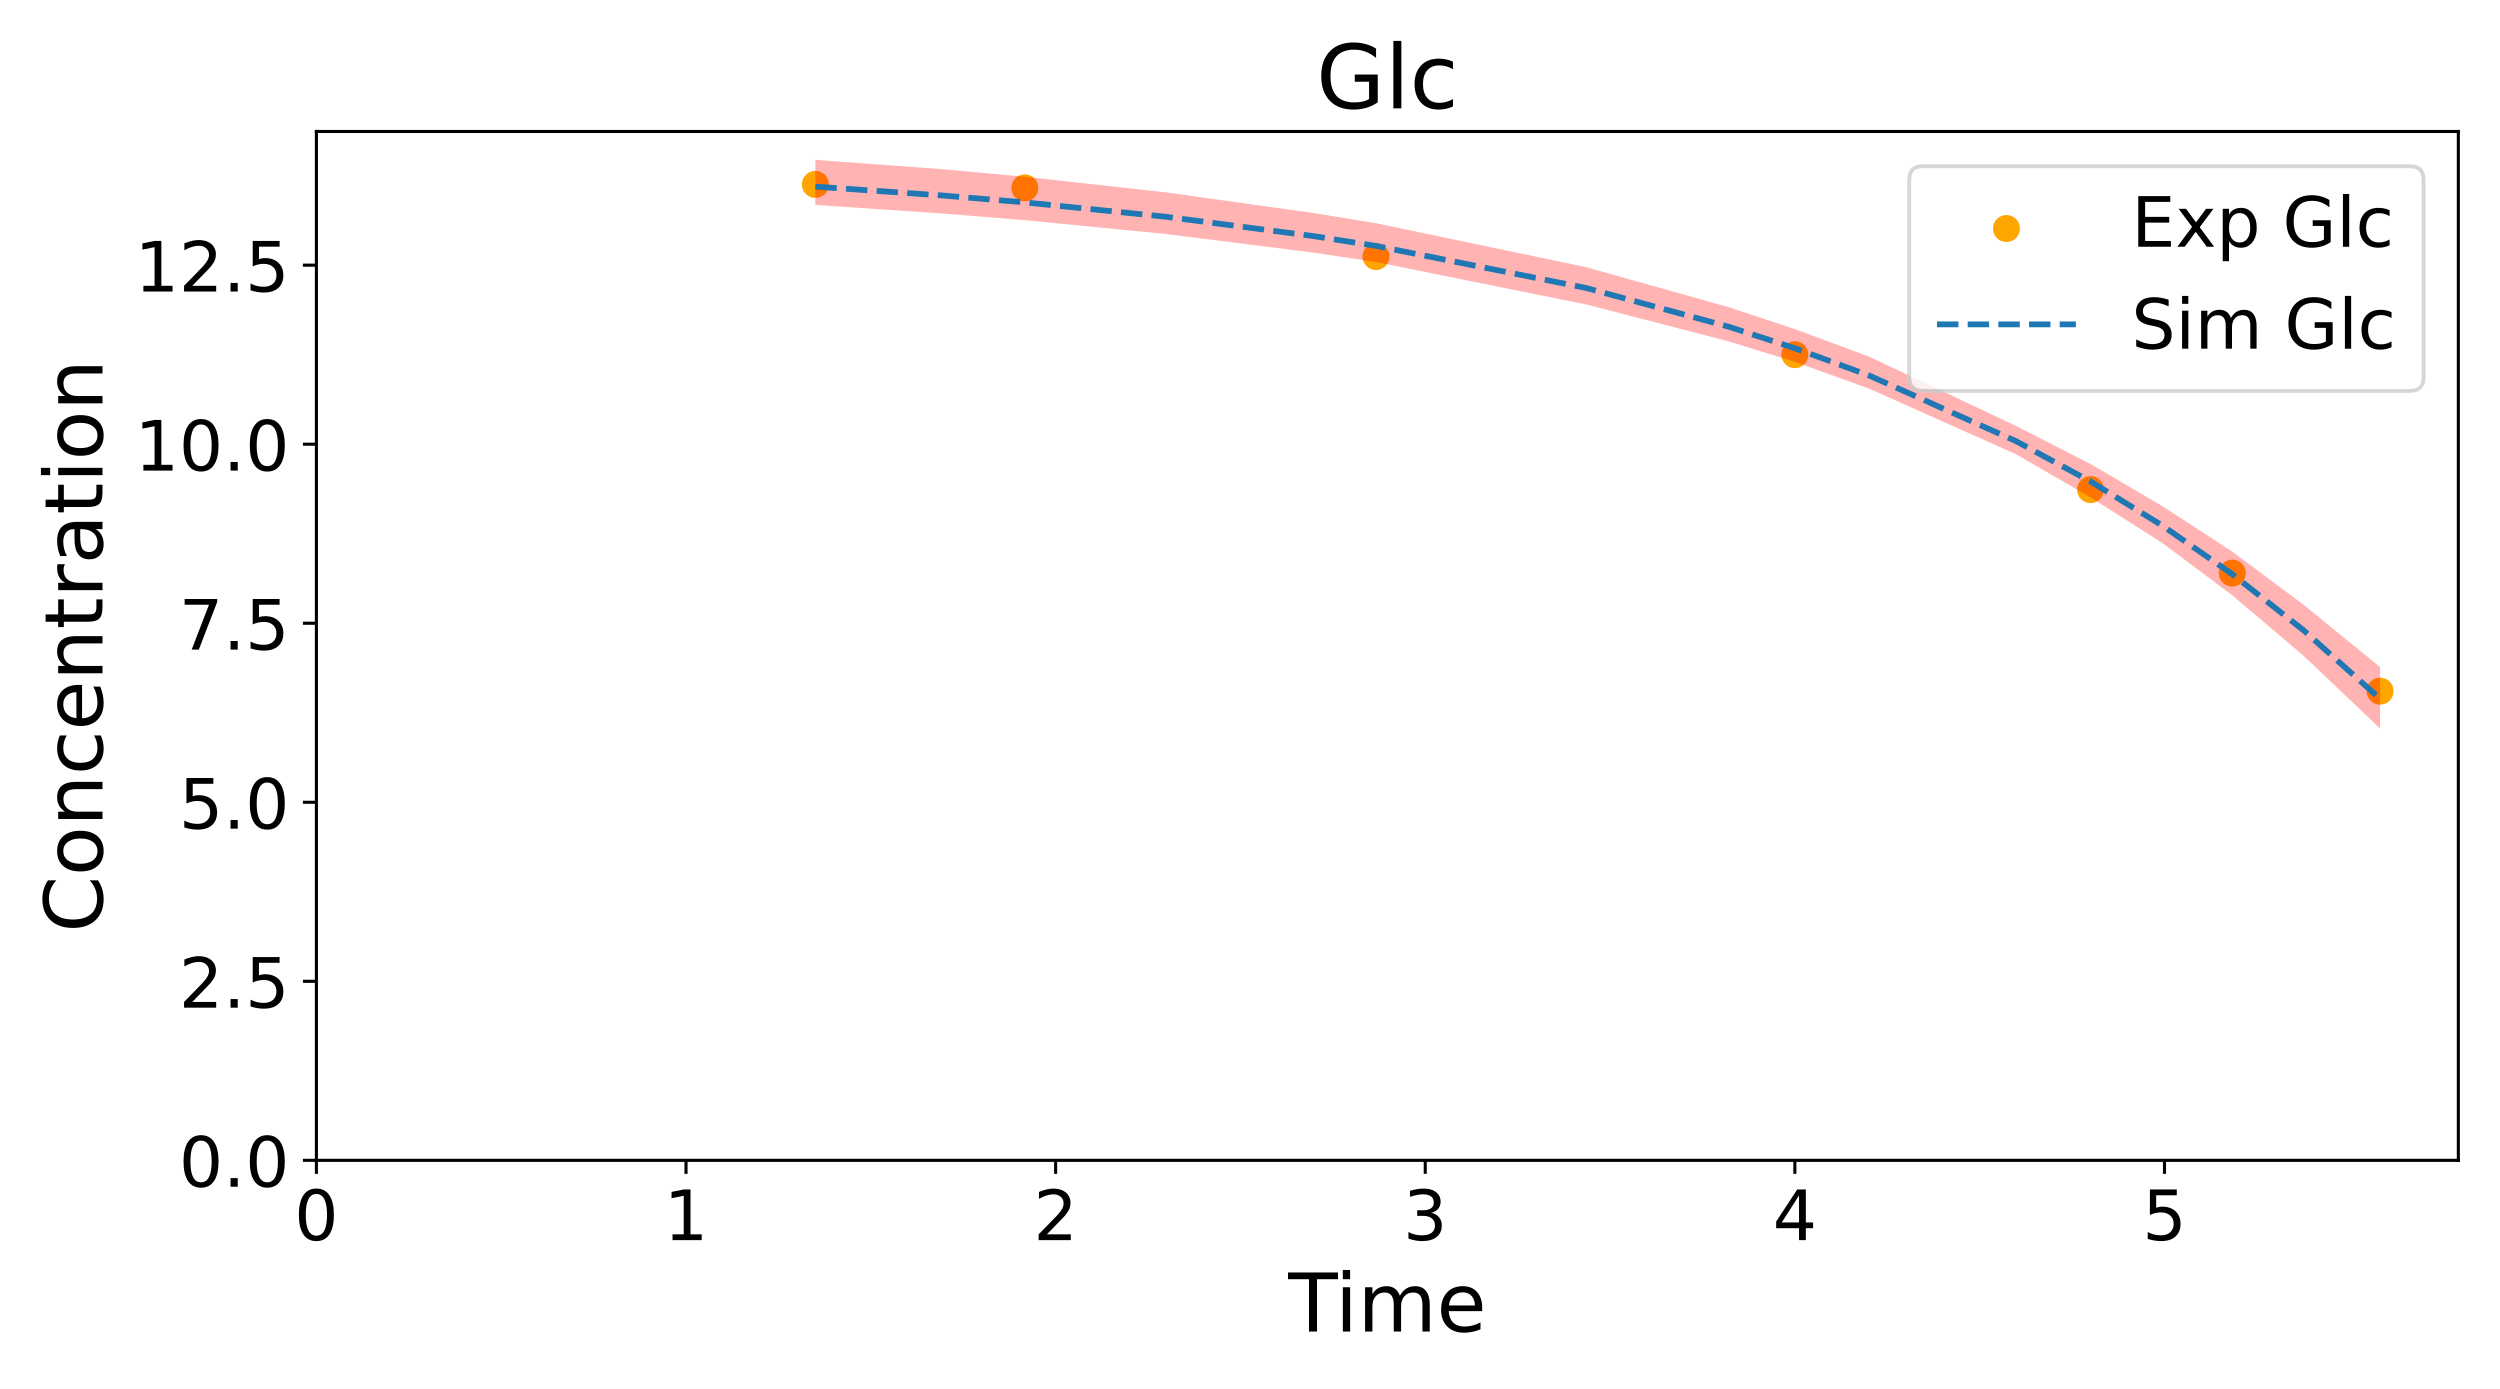
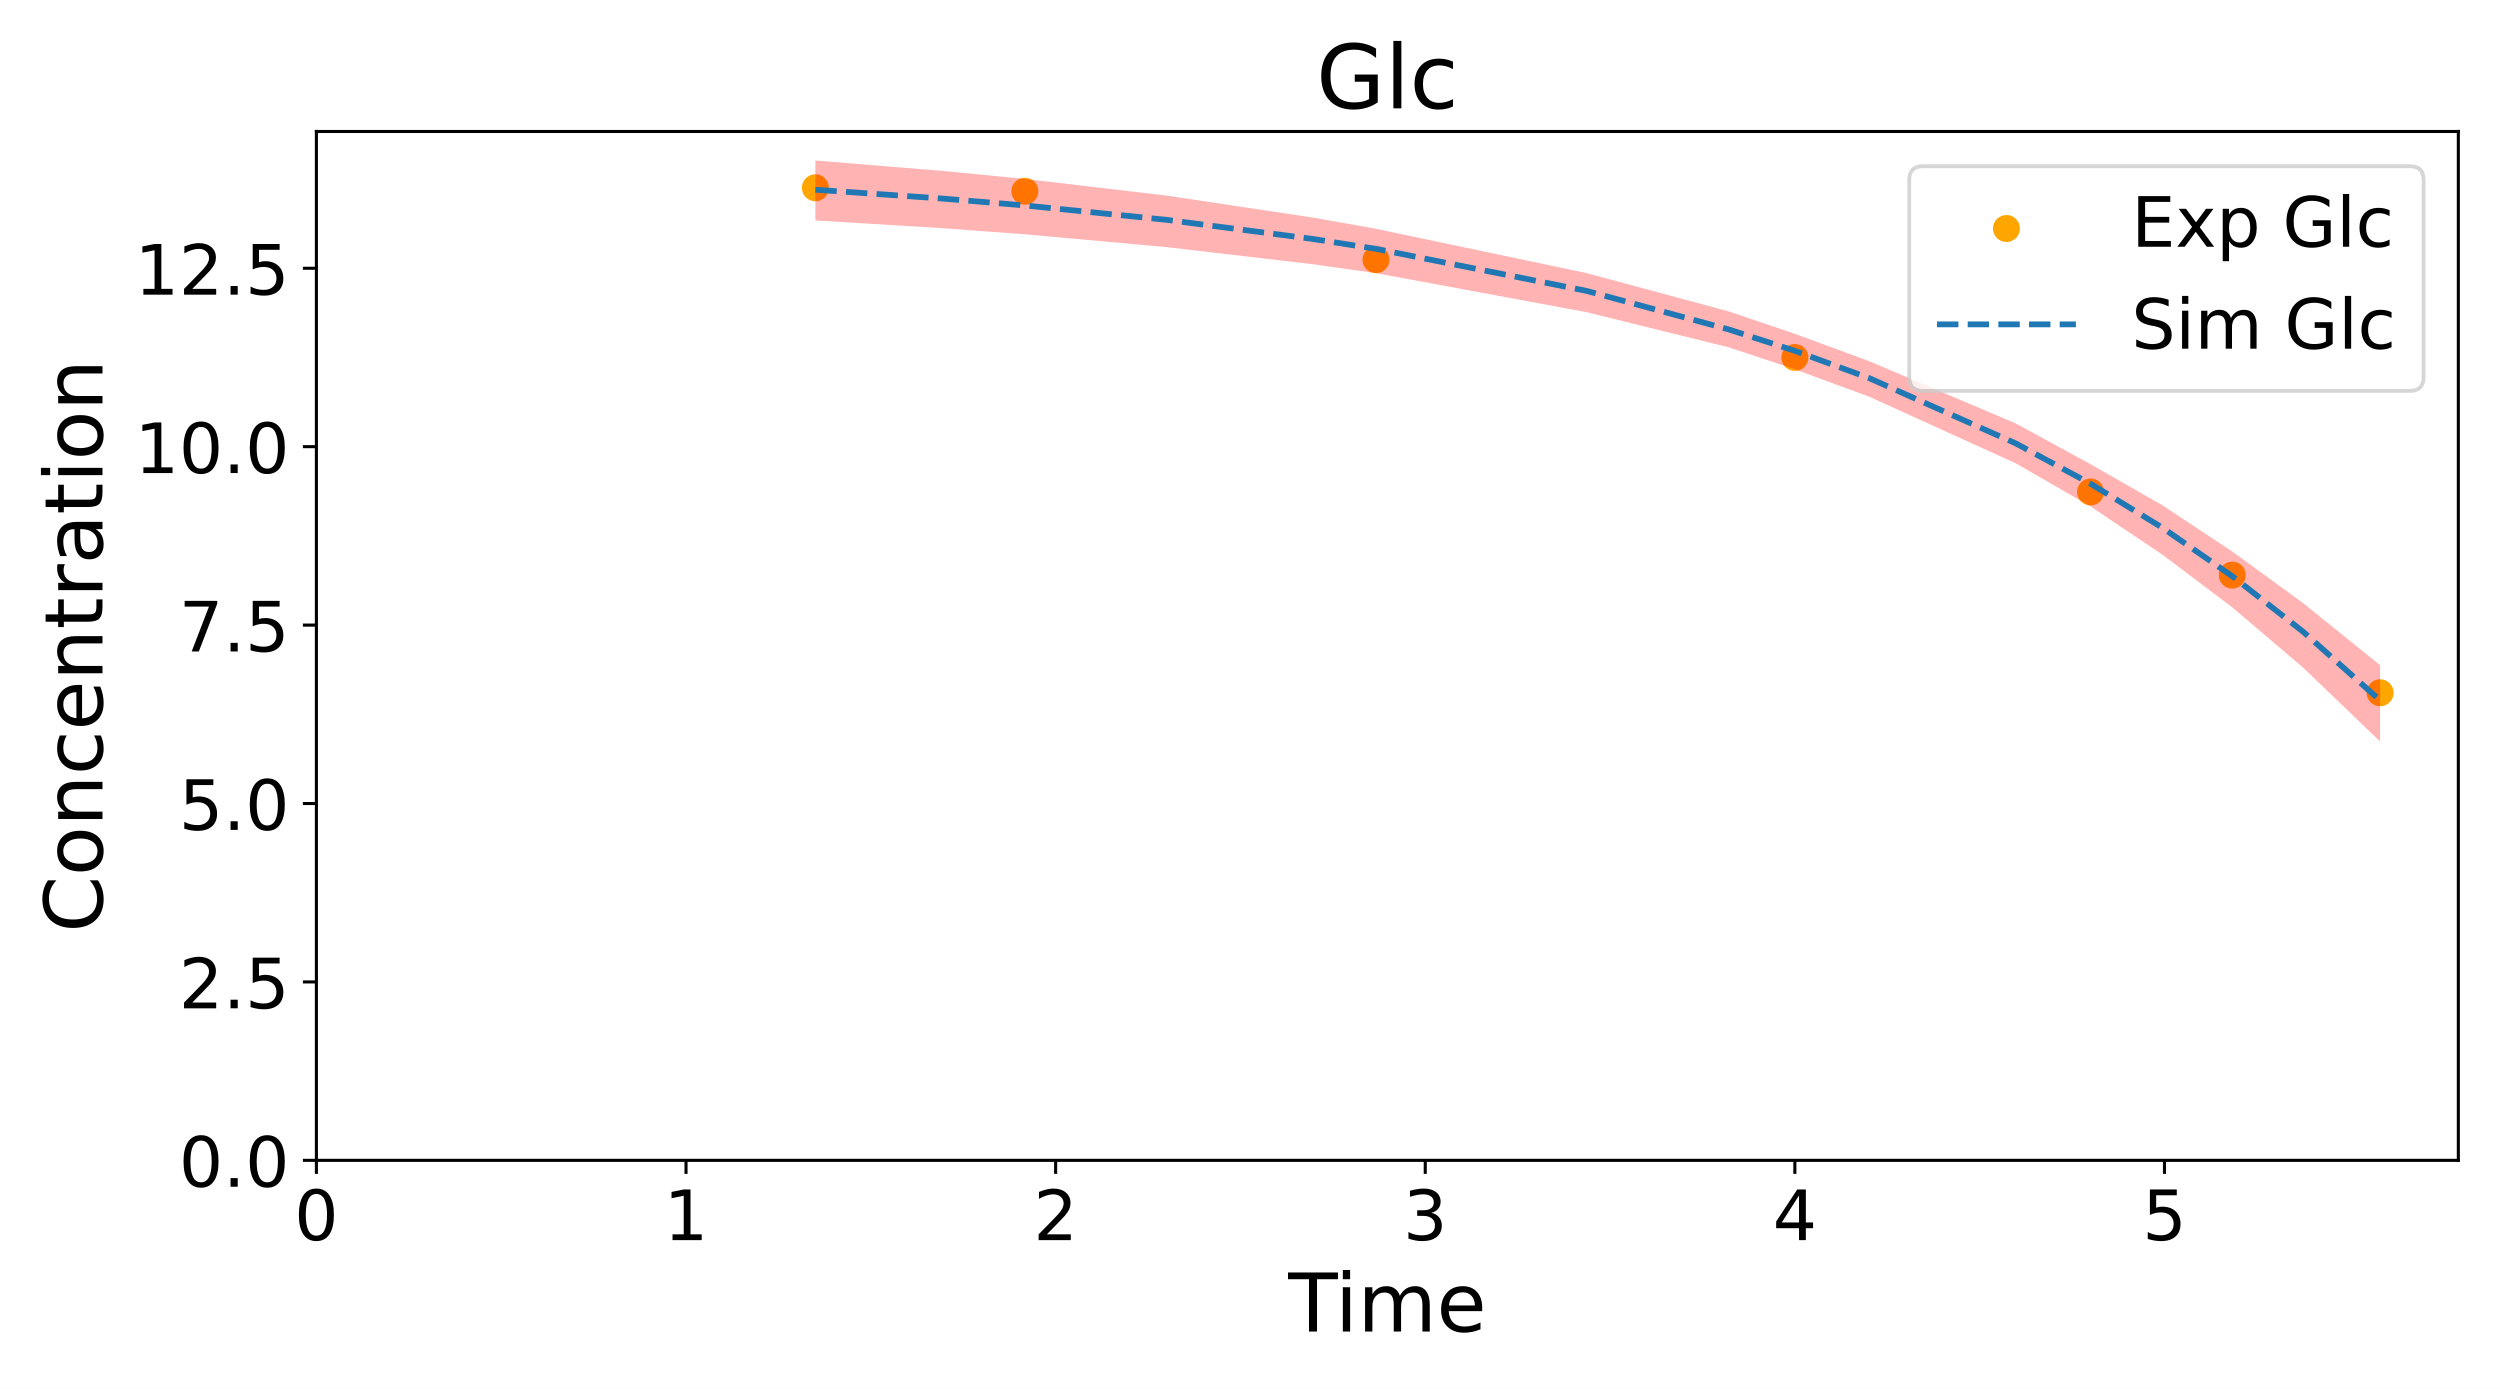
<svg xmlns="http://www.w3.org/2000/svg" xmlns:xlink="http://www.w3.org/1999/xlink" width="648pt" height="360pt" viewBox="0 0 648 360" version="1.1">
  <defs>
    <style type="text/css">*{stroke-linejoin: round; stroke-linecap: butt}</style>
  </defs>
  <g id="figure_1">
    <g id="patch_1">
      <path d="M 0 360  L 648 360  L 648 0  L 0 0  z " style="fill: #ffffff" />
    </g>
    <g id="axes_1">
      <g id="patch_2">
        <path d="M 82.01 300.76  L 637.2 300.76  L 637.2 34.08  L 82.01 34.08  z " style="fill: #ffffff" />
      </g>
      <g id="PathCollection_1">
        <defs>
-           <path id="m15ec40369e" d="M 0 3  C 0.796 3 1.559 2.684 2.121 2.121  C 2.684 1.559 3 0.796 3 0  C 3 -0.796 2.684 -1.559 2.121 -2.121  C 1.559 -2.684 0.796 -3 0 -3  C -0.796 -3 -1.559 -2.684 -2.121 -2.121  C -2.684 -1.559 -3 -0.796 -3 0  C -3 0.796 -2.684 1.559 -2.121 2.121  C -1.559 2.684 -0.796 3 0 3  z " style="stroke: #ffa500" />
+           <path id="m379c22e4d0" d="M 0 3  C 0.796 3 1.559 2.684 2.121 2.121  C 2.684 1.559 3 0.796 3 0  C 3 -0.796 2.684 -1.559 2.121 -2.121  C 1.559 -2.684 0.796 -3 0 -3  C -0.796 -3 -1.559 -2.684 -2.121 -2.121  C -2.684 -1.559 -3 -0.796 -3 0  C -3 0.796 -2.684 1.559 -2.121 2.121  C -1.559 2.684 -0.796 3 0 3  z " style="stroke: #ffa500" />
        </defs>
-         <g clip-path="url(#p54ccc9f5f8)">
-           <use xlink:href="#m15ec40369e" x="211.347" y="47.798" style="fill: #ffa500; stroke: #ffa500" />
-           <use xlink:href="#m15ec40369e" x="265.636" y="48.698" style="fill: #ffa500; stroke: #ffa500" />
-           <use xlink:href="#m15ec40369e" x="356.651" y="66.502" style="fill: #ffa500; stroke: #ffa500" />
-           <use xlink:href="#m15ec40369e" x="465.23" y="91.934" style="fill: #ffa500; stroke: #ffa500" />
-           <use xlink:href="#m15ec40369e" x="541.874" y="126.912" style="fill: #ffa500; stroke: #ffa500" />
-           <use xlink:href="#m15ec40369e" x="578.599" y="148.545" style="fill: #ffa500; stroke: #ffa500" />
-           <use xlink:href="#m15ec40369e" x="616.921" y="179.145" style="fill: #ffa500; stroke: #ffa500" />
+         <g clip-path="url(#p9753321175)">
+           <use xlink:href="#m379c22e4d0" x="211.347" y="48.674" style="fill: #ffa500; stroke: #ffa500" />
+           <use xlink:href="#m379c22e4d0" x="265.636" y="49.571" style="fill: #ffa500; stroke: #ffa500" />
+           <use xlink:href="#m379c22e4d0" x="356.651" y="67.314" style="fill: #ffa500; stroke: #ffa500" />
+           <use xlink:href="#m379c22e4d0" x="465.23" y="92.657" style="fill: #ffa500; stroke: #ffa500" />
+           <use xlink:href="#m379c22e4d0" x="541.874" y="127.514" style="fill: #ffa500; stroke: #ffa500" />
+           <use xlink:href="#m379c22e4d0" x="578.599" y="149.072" style="fill: #ffa500; stroke: #ffa500" />
+           <use xlink:href="#m379c22e4d0" x="616.921" y="179.566" style="fill: #ffa500; stroke: #ffa500" />
        </g>
      </g>
      <g id="PolyCollection_1">
        <defs>
-           <path id="mae30986717" d="M 211.347 -318.551  L 211.347 -306.886  L 244.373 -304.653  L 265.636 -302.934  L 302.388 -299.325  L 340.524 -294.511  L 356.651 -292.079  L 411.207 -281.073  L 448.092 -271.51  L 465.23 -266.208  L 484.497 -259.255  L 522.527 -242.277  L 541.874 -231.083  L 560.556 -219.208  L 578.599 -205.694  L 596.989 -190.126  L 616.921 -171.167  L 616.921 -187.083  L 616.921 -187.083  L 596.989 -203.319  L 578.599 -217.024  L 560.556 -228.762  L 541.874 -239.72  L 522.527 -249.609  L 484.497 -267.555  L 465.23 -274.693  L 448.092 -280.372  L 411.207 -290.729  L 356.651 -302.141  L 340.524 -304.766  L 302.388 -310.111  L 265.636 -314.186  L 244.373 -316.134  L 211.347 -318.551  z " />
+           <path id="m8d3c90498c" d="M 211.347 -318.39  L 211.347 -302.867  L 244.373 -300.845  L 265.636 -299.272  L 302.388 -295.946  L 340.524 -291.481  L 356.651 -289.202  L 411.207 -279.092  L 448.092 -269.975  L 465.23 -264.27  L 484.497 -257.176  L 522.527 -239.889  L 541.874 -228.732  L 560.556 -216.189  L 578.599 -202.584  L 596.989 -186.937  L 616.921 -167.795  L 616.921 -187.572  L 616.921 -187.572  L 596.989 -203.656  L 578.599 -217.037  L 560.556 -228.993  L 541.874 -239.67  L 522.527 -250.214  L 484.497 -266.378  L 465.23 -273.47  L 448.092 -279.278  L 411.207 -289.217  L 356.651 -300.693  L 340.524 -303.572  L 302.388 -309.294  L 265.636 -313.62  L 244.373 -315.69  L 211.347 -318.39  z " />
        </defs>
-         <g clip-path="url(#p54ccc9f5f8)">
-           <use xlink:href="#mae30986717" x="0" y="360" style="fill: #ff0000; fill-opacity: 0.3" />
+         <g clip-path="url(#p9753321175)">
+           <use xlink:href="#m8d3c90498c" x="0" y="360" style="fill: #ff0000; fill-opacity: 0.3" />
        </g>
      </g>
      <g id="matplotlib.axis_1">
        <g id="xtick_1">
          <g id="line2d_1">
            <defs>
-               <path id="m2e4e0381a5" d="M 0 0  L 0 3.5  " style="stroke: #000000; stroke-width: 0.8" />
-             </defs>
-             <g>
-               <use xlink:href="#m2e4e0381a5" x="82.01" y="300.76" style="stroke: #000000; stroke-width: 0.8" />
+               <path id="m2e1bbe1328" d="M 0 0  L 0 3.5  " style="stroke: #000000; stroke-width: 0.8" />
+             </defs>
+             <g>
+               <use xlink:href="#m2e1bbe1328" x="82.01" y="300.76" style="stroke: #000000; stroke-width: 0.8" />
            </g>
          </g>
          <g id="text_1">
            <g transform="translate(76.28375 321.4372)scale(0.18 -0.18)">
              <defs>
                <path id="DejaVuSans-30" d="M 2034 4250  Q 1547 4250 1301 3770  Q 1056 3291 1056 2328  Q 1056 1369 1301 889  Q 1547 409 2034 409  Q 2525 409 2770 889  Q 3016 1369 3016 2328  Q 3016 3291 2770 3770  Q 2525 4250 2034 4250  z M 2034 4750  Q 2819 4750 3233 4129  Q 3647 3509 3647 2328  Q 3647 1150 3233 529  Q 2819 -91 2034 -91  Q 1250 -91 836 529  Q 422 1150 422 2328  Q 422 3509 836 4129  Q 1250 4750 2034 4750  z " transform="scale(0.015625)" />
              </defs>
              <use xlink:href="#DejaVuSans-30" />
            </g>
          </g>
        </g>
        <g id="xtick_2">
          <g id="line2d_2">
            <g>
-               <use xlink:href="#m2e4e0381a5" x="177.815" y="300.76" style="stroke: #000000; stroke-width: 0.8" />
+               <use xlink:href="#m2e1bbe1328" x="177.815" y="300.76" style="stroke: #000000; stroke-width: 0.8" />
            </g>
          </g>
          <g id="text_2">
            <g transform="translate(172.0888 321.4372)scale(0.18 -0.18)">
              <defs>
                <path id="DejaVuSans-31" d="M 794 531  L 1825 531  L 1825 4091  L 703 3866  L 703 4441  L 1819 4666  L 2450 4666  L 2450 531  L 3481 531  L 3481 0  L 794 0  L 794 531  z " transform="scale(0.015625)" />
              </defs>
              <use xlink:href="#DejaVuSans-31" />
            </g>
          </g>
        </g>
        <g id="xtick_3">
          <g id="line2d_3">
            <g>
-               <use xlink:href="#m2e4e0381a5" x="273.62" y="300.76" style="stroke: #000000; stroke-width: 0.8" />
+               <use xlink:href="#m2e1bbe1328" x="273.62" y="300.76" style="stroke: #000000; stroke-width: 0.8" />
            </g>
          </g>
          <g id="text_3">
            <g transform="translate(267.8938 321.4372)scale(0.18 -0.18)">
              <defs>
                <path id="DejaVuSans-32" d="M 1228 531  L 3431 531  L 3431 0  L 469 0  L 469 531  Q 828 903 1448 1529  Q 2069 2156 2228 2338  Q 2531 2678 2651 2914  Q 2772 3150 2772 3378  Q 2772 3750 2511 3984  Q 2250 4219 1831 4219  Q 1534 4219 1204 4116  Q 875 4013 500 3803  L 500 4441  Q 881 4594 1212 4672  Q 1544 4750 1819 4750  Q 2544 4750 2975 4387  Q 3406 4025 3406 3419  Q 3406 3131 3298 2873  Q 3191 2616 2906 2266  Q 2828 2175 2409 1742  Q 1991 1309 1228 531  z " transform="scale(0.015625)" />
              </defs>
              <use xlink:href="#DejaVuSans-32" />
            </g>
          </g>
        </g>
        <g id="xtick_4">
          <g id="line2d_4">
            <g>
-               <use xlink:href="#m2e4e0381a5" x="369.425" y="300.76" style="stroke: #000000; stroke-width: 0.8" />
+               <use xlink:href="#m2e1bbe1328" x="369.425" y="300.76" style="stroke: #000000; stroke-width: 0.8" />
            </g>
          </g>
          <g id="text_4">
            <g transform="translate(363.6988 321.4372)scale(0.18 -0.18)">
              <defs>
                <path id="DejaVuSans-33" d="M 2597 2516  Q 3050 2419 3304 2112  Q 3559 1806 3559 1356  Q 3559 666 3084 287  Q 2609 -91 1734 -91  Q 1441 -91 1130 -33  Q 819 25 488 141  L 488 750  Q 750 597 1062 519  Q 1375 441 1716 441  Q 2309 441 2620 675  Q 2931 909 2931 1356  Q 2931 1769 2642 2001  Q 2353 2234 1838 2234  L 1294 2234  L 1294 2753  L 1863 2753  Q 2328 2753 2575 2939  Q 2822 3125 2822 3475  Q 2822 3834 2567 4026  Q 2313 4219 1838 4219  Q 1578 4219 1281 4162  Q 984 4106 628 3988  L 628 4550  Q 988 4650 1302 4700  Q 1616 4750 1894 4750  Q 2613 4750 3031 4423  Q 3450 4097 3450 3541  Q 3450 3153 3228 2886  Q 3006 2619 2597 2516  z " transform="scale(0.015625)" />
              </defs>
              <use xlink:href="#DejaVuSans-33" />
            </g>
          </g>
        </g>
        <g id="xtick_5">
          <g id="line2d_5">
            <g>
-               <use xlink:href="#m2e4e0381a5" x="465.23" y="300.76" style="stroke: #000000; stroke-width: 0.8" />
+               <use xlink:href="#m2e1bbe1328" x="465.23" y="300.76" style="stroke: #000000; stroke-width: 0.8" />
            </g>
          </g>
          <g id="text_5">
            <g transform="translate(459.5038 321.4372)scale(0.18 -0.18)">
              <defs>
                <path id="DejaVuSans-34" d="M 2419 4116  L 825 1625  L 2419 1625  L 2419 4116  z M 2253 4666  L 3047 4666  L 3047 1625  L 3713 1625  L 3713 1100  L 3047 1100  L 3047 0  L 2419 0  L 2419 1100  L 313 1100  L 313 1709  L 2253 4666  z " transform="scale(0.015625)" />
              </defs>
              <use xlink:href="#DejaVuSans-34" />
            </g>
          </g>
        </g>
        <g id="xtick_6">
          <g id="line2d_6">
            <g>
-               <use xlink:href="#m2e4e0381a5" x="561.035" y="300.76" style="stroke: #000000; stroke-width: 0.8" />
+               <use xlink:href="#m2e1bbe1328" x="561.035" y="300.76" style="stroke: #000000; stroke-width: 0.8" />
            </g>
          </g>
          <g id="text_6">
            <g transform="translate(555.3088 321.4372)scale(0.18 -0.18)">
              <defs>
                <path id="DejaVuSans-35" d="M 691 4666  L 3169 4666  L 3169 4134  L 1269 4134  L 1269 2991  Q 1406 3038 1543 3061  Q 1681 3084 1819 3084  Q 2600 3084 3056 2656  Q 3513 2228 3513 1497  Q 3513 744 3044 326  Q 2575 -91 1722 -91  Q 1428 -91 1123 -41  Q 819 9 494 109  L 494 744  Q 775 591 1075 516  Q 1375 441 1709 441  Q 2250 441 2565 725  Q 2881 1009 2881 1497  Q 2881 1984 2565 2268  Q 2250 2553 1709 2553  Q 1456 2553 1204 2497  Q 953 2441 691 2322  L 691 4666  z " transform="scale(0.015625)" />
              </defs>
              <use xlink:href="#DejaVuSans-35" />
            </g>
          </g>
        </g>
        <g id="text_7">
          <g transform="translate(333.9145 345.1373)scale(0.21 -0.21)">
            <defs>
              <path id="DejaVuSans-54" d="M -19 4666  L 3928 4666  L 3928 4134  L 2272 4134  L 2272 0  L 1638 0  L 1638 4134  L -19 4134  L -19 4666  z " transform="scale(0.015625)" />
              <path id="DejaVuSans-69" d="M 603 3500  L 1178 3500  L 1178 0  L 603 0  L 603 3500  z M 603 4863  L 1178 4863  L 1178 4134  L 603 4134  L 603 4863  z " transform="scale(0.015625)" />
              <path id="DejaVuSans-6d" d="M 3328 2828  Q 3544 3216 3844 3400  Q 4144 3584 4550 3584  Q 5097 3584 5394 3201  Q 5691 2819 5691 2113  L 5691 0  L 5113 0  L 5113 2094  Q 5113 2597 4934 2840  Q 4756 3084 4391 3084  Q 3944 3084 3684 2787  Q 3425 2491 3425 1978  L 3425 0  L 2847 0  L 2847 2094  Q 2847 2600 2669 2842  Q 2491 3084 2119 3084  Q 1678 3084 1418 2786  Q 1159 2488 1159 1978  L 1159 0  L 581 0  L 581 3500  L 1159 3500  L 1159 2956  Q 1356 3278 1631 3431  Q 1906 3584 2284 3584  Q 2666 3584 2933 3390  Q 3200 3197 3328 2828  z " transform="scale(0.015625)" />
              <path id="DejaVuSans-65" d="M 3597 1894  L 3597 1613  L 953 1613  Q 991 1019 1311 708  Q 1631 397 2203 397  Q 2534 397 2845 478  Q 3156 559 3463 722  L 3463 178  Q 3153 47 2828 -22  Q 2503 -91 2169 -91  Q 1331 -91 842 396  Q 353 884 353 1716  Q 353 2575 817 3079  Q 1281 3584 2069 3584  Q 2775 3584 3186 3129  Q 3597 2675 3597 1894  z M 3022 2063  Q 3016 2534 2758 2815  Q 2500 3097 2075 3097  Q 1594 3097 1305 2825  Q 1016 2553 972 2059  L 3022 2063  z " transform="scale(0.015625)" />
            </defs>
            <use xlink:href="#DejaVuSans-54" />
            <use xlink:href="#DejaVuSans-69" x="57.959" />
            <use xlink:href="#DejaVuSans-6d" x="85.742" />
            <use xlink:href="#DejaVuSans-65" x="183.154" />
          </g>
        </g>
      </g>
      <g id="matplotlib.axis_2">
        <g id="ytick_1">
          <g id="line2d_7">
            <defs>
-               <path id="mbeb110e6ad" d="M 0 0  L -3.5 0  " style="stroke: #000000; stroke-width: 0.8" />
-             </defs>
-             <g>
-               <use xlink:href="#mbeb110e6ad" x="82.01" y="300.76" style="stroke: #000000; stroke-width: 0.8" />
+               <path id="ma1abd682b1" d="M 0 0  L -3.5 0  " style="stroke: #000000; stroke-width: 0.8" />
+             </defs>
+             <g>
+               <use xlink:href="#ma1abd682b1" x="82.01" y="300.76" style="stroke: #000000; stroke-width: 0.8" />
            </g>
          </g>
          <g id="text_8">
            <g transform="translate(46.38437 307.5986)scale(0.18 -0.18)">
              <defs>
                <path id="DejaVuSans-2e" d="M 684 794  L 1344 794  L 1344 0  L 684 0  L 684 794  z " transform="scale(0.015625)" />
              </defs>
              <use xlink:href="#DejaVuSans-30" />
              <use xlink:href="#DejaVuSans-2e" x="63.623" />
              <use xlink:href="#DejaVuSans-30" x="95.41" />
            </g>
          </g>
        </g>
        <g id="ytick_2">
          <g id="line2d_8">
            <g>
-               <use xlink:href="#mbeb110e6ad" x="82.01" y="254.354" style="stroke: #000000; stroke-width: 0.8" />
+               <use xlink:href="#ma1abd682b1" x="82.01" y="254.515" style="stroke: #000000; stroke-width: 0.8" />
            </g>
          </g>
          <g id="text_9">
-             <g transform="translate(46.38437 261.1927)scale(0.18 -0.18)">
+             <g transform="translate(46.38437 261.3534)scale(0.18 -0.18)">
              <use xlink:href="#DejaVuSans-32" />
              <use xlink:href="#DejaVuSans-2e" x="63.623" />
              <use xlink:href="#DejaVuSans-35" x="95.41" />
            </g>
          </g>
        </g>
        <g id="ytick_3">
          <g id="line2d_9">
            <g>
-               <use xlink:href="#mbeb110e6ad" x="82.01" y="207.948" style="stroke: #000000; stroke-width: 0.8" />
+               <use xlink:href="#ma1abd682b1" x="82.01" y="208.27" style="stroke: #000000; stroke-width: 0.8" />
            </g>
          </g>
          <g id="text_10">
-             <g transform="translate(46.38437 214.7869)scale(0.18 -0.18)">
+             <g transform="translate(46.38437 215.1083)scale(0.18 -0.18)">
              <use xlink:href="#DejaVuSans-35" />
              <use xlink:href="#DejaVuSans-2e" x="63.623" />
              <use xlink:href="#DejaVuSans-30" x="95.41" />
            </g>
          </g>
        </g>
        <g id="ytick_4">
          <g id="line2d_10">
            <g>
-               <use xlink:href="#mbeb110e6ad" x="82.01" y="161.542" style="stroke: #000000; stroke-width: 0.8" />
+               <use xlink:href="#ma1abd682b1" x="82.01" y="162.025" style="stroke: #000000; stroke-width: 0.8" />
            </g>
          </g>
          <g id="text_11">
-             <g transform="translate(46.38437 168.381)scale(0.18 -0.18)">
+             <g transform="translate(46.38437 168.8631)scale(0.18 -0.18)">
              <defs>
                <path id="DejaVuSans-37" d="M 525 4666  L 3525 4666  L 3525 4397  L 1831 0  L 1172 0  L 2766 4134  L 525 4134  L 525 4666  z " transform="scale(0.015625)" />
              </defs>
              <use xlink:href="#DejaVuSans-37" />
              <use xlink:href="#DejaVuSans-2e" x="63.623" />
              <use xlink:href="#DejaVuSans-35" x="95.41" />
            </g>
          </g>
        </g>
        <g id="ytick_5">
          <g id="line2d_11">
            <g>
-               <use xlink:href="#mbeb110e6ad" x="82.01" y="115.137" style="stroke: #000000; stroke-width: 0.8" />
+               <use xlink:href="#ma1abd682b1" x="82.01" y="115.779" style="stroke: #000000; stroke-width: 0.8" />
            </g>
          </g>
          <g id="text_12">
-             <g transform="translate(34.93187 121.9752)scale(0.18 -0.18)">
+             <g transform="translate(34.93187 122.6179)scale(0.18 -0.18)">
              <use xlink:href="#DejaVuSans-31" />
              <use xlink:href="#DejaVuSans-30" x="63.623" />
              <use xlink:href="#DejaVuSans-2e" x="127.246" />
              <use xlink:href="#DejaVuSans-30" x="159.033" />
            </g>
          </g>
        </g>
        <g id="ytick_6">
          <g id="line2d_12">
            <g>
-               <use xlink:href="#mbeb110e6ad" x="82.01" y="68.731" style="stroke: #000000; stroke-width: 0.8" />
+               <use xlink:href="#ma1abd682b1" x="82.01" y="69.534" style="stroke: #000000; stroke-width: 0.8" />
            </g>
          </g>
          <g id="text_13">
-             <g transform="translate(34.93187 75.56931)scale(0.18 -0.18)">
+             <g transform="translate(34.93187 76.37277)scale(0.18 -0.18)">
              <use xlink:href="#DejaVuSans-31" />
              <use xlink:href="#DejaVuSans-32" x="63.623" />
              <use xlink:href="#DejaVuSans-2e" x="127.246" />
              <use xlink:href="#DejaVuSans-35" x="159.033" />
            </g>
          </g>
        </g>
        <g id="text_14">
          <g transform="translate(26.56453 241.6993)rotate(-90)scale(0.21 -0.21)">
            <defs>
              <path id="DejaVuSans-43" d="M 4122 4306  L 4122 3641  Q 3803 3938 3442 4084  Q 3081 4231 2675 4231  Q 1875 4231 1450 3742  Q 1025 3253 1025 2328  Q 1025 1406 1450 917  Q 1875 428 2675 428  Q 3081 428 3442 575  Q 3803 722 4122 1019  L 4122 359  Q 3791 134 3420 21  Q 3050 -91 2638 -91  Q 1578 -91 968 557  Q 359 1206 359 2328  Q 359 3453 968 4101  Q 1578 4750 2638 4750  Q 3056 4750 3426 4639  Q 3797 4528 4122 4306  z " transform="scale(0.015625)" />
              <path id="DejaVuSans-6f" d="M 1959 3097  Q 1497 3097 1228 2736  Q 959 2375 959 1747  Q 959 1119 1226 758  Q 1494 397 1959 397  Q 2419 397 2687 759  Q 2956 1122 2956 1747  Q 2956 2369 2687 2733  Q 2419 3097 1959 3097  z M 1959 3584  Q 2709 3584 3137 3096  Q 3566 2609 3566 1747  Q 3566 888 3137 398  Q 2709 -91 1959 -91  Q 1206 -91 779 398  Q 353 888 353 1747  Q 353 2609 779 3096  Q 1206 3584 1959 3584  z " transform="scale(0.015625)" />
              <path id="DejaVuSans-6e" d="M 3513 2113  L 3513 0  L 2938 0  L 2938 2094  Q 2938 2591 2744 2837  Q 2550 3084 2163 3084  Q 1697 3084 1428 2787  Q 1159 2491 1159 1978  L 1159 0  L 581 0  L 581 3500  L 1159 3500  L 1159 2956  Q 1366 3272 1645 3428  Q 1925 3584 2291 3584  Q 2894 3584 3203 3211  Q 3513 2838 3513 2113  z " transform="scale(0.015625)" />
              <path id="DejaVuSans-63" d="M 3122 3366  L 3122 2828  Q 2878 2963 2633 3030  Q 2388 3097 2138 3097  Q 1578 3097 1268 2742  Q 959 2388 959 1747  Q 959 1106 1268 751  Q 1578 397 2138 397  Q 2388 397 2633 464  Q 2878 531 3122 666  L 3122 134  Q 2881 22 2623 -34  Q 2366 -91 2075 -91  Q 1284 -91 818 406  Q 353 903 353 1747  Q 353 2603 823 3093  Q 1294 3584 2113 3584  Q 2378 3584 2631 3529  Q 2884 3475 3122 3366  z " transform="scale(0.015625)" />
              <path id="DejaVuSans-74" d="M 1172 4494  L 1172 3500  L 2356 3500  L 2356 3053  L 1172 3053  L 1172 1153  Q 1172 725 1289 603  Q 1406 481 1766 481  L 2356 481  L 2356 0  L 1766 0  Q 1100 0 847 248  Q 594 497 594 1153  L 594 3053  L 172 3053  L 172 3500  L 594 3500  L 594 4494  L 1172 4494  z " transform="scale(0.015625)" />
              <path id="DejaVuSans-72" d="M 2631 2963  Q 2534 3019 2420 3045  Q 2306 3072 2169 3072  Q 1681 3072 1420 2755  Q 1159 2438 1159 1844  L 1159 0  L 581 0  L 581 3500  L 1159 3500  L 1159 2956  Q 1341 3275 1631 3429  Q 1922 3584 2338 3584  Q 2397 3584 2469 3576  Q 2541 3569 2628 3553  L 2631 2963  z " transform="scale(0.015625)" />
              <path id="DejaVuSans-61" d="M 2194 1759  Q 1497 1759 1228 1600  Q 959 1441 959 1056  Q 959 750 1161 570  Q 1363 391 1709 391  Q 2188 391 2477 730  Q 2766 1069 2766 1631  L 2766 1759  L 2194 1759  z M 3341 1997  L 3341 0  L 2766 0  L 2766 531  Q 2569 213 2275 61  Q 1981 -91 1556 -91  Q 1019 -91 701 211  Q 384 513 384 1019  Q 384 1609 779 1909  Q 1175 2209 1959 2209  L 2766 2209  L 2766 2266  Q 2766 2663 2505 2880  Q 2244 3097 1772 3097  Q 1472 3097 1187 3025  Q 903 2953 641 2809  L 641 3341  Q 956 3463 1253 3523  Q 1550 3584 1831 3584  Q 2591 3584 2966 3190  Q 3341 2797 3341 1997  z " transform="scale(0.015625)" />
            </defs>
            <use xlink:href="#DejaVuSans-43" />
            <use xlink:href="#DejaVuSans-6f" x="69.824" />
            <use xlink:href="#DejaVuSans-6e" x="131.006" />
            <use xlink:href="#DejaVuSans-63" x="194.385" />
            <use xlink:href="#DejaVuSans-65" x="249.365" />
            <use xlink:href="#DejaVuSans-6e" x="310.889" />
            <use xlink:href="#DejaVuSans-74" x="374.268" />
            <use xlink:href="#DejaVuSans-72" x="413.477" />
            <use xlink:href="#DejaVuSans-61" x="454.59" />
            <use xlink:href="#DejaVuSans-74" x="515.869" />
            <use xlink:href="#DejaVuSans-69" x="555.078" />
            <use xlink:href="#DejaVuSans-6f" x="582.861" />
            <use xlink:href="#DejaVuSans-6e" x="644.043" />
          </g>
        </g>
      </g>
      <g id="line2d_13">
-         <path d="M 211.347 48.374  L 244.373 50.68  L 265.636 52.459  L 302.388 56.205  L 340.524 61.206  L 356.651 63.74  L 411.207 74.668  L 448.092 84.689  L 465.23 90.262  L 484.497 97.346  L 522.527 114.337  L 541.874 124.801  L 560.556 136.285  L 578.599 148.835  L 596.989 163.295  L 616.921 181.129  " clip-path="url(#p54ccc9f5f8)" style="fill: none; stroke-dasharray: 5.55,2.4; stroke-dashoffset: 0; stroke: #1f77b4; stroke-width: 1.5" />
+         <path d="M 211.347 49.173  L 244.373 51.473  L 265.636 53.248  L 302.388 56.984  L 340.524 61.972  L 356.651 64.499  L 411.207 75.397  L 448.092 85.389  L 465.23 90.947  L 484.497 98.01  L 522.527 114.951  L 541.874 125.384  L 560.556 136.834  L 578.599 149.346  L 596.989 163.762  L 616.921 181.541  " clip-path="url(#p9753321175)" style="fill: none; stroke-dasharray: 5.55,2.4; stroke-dashoffset: 0; stroke: #1f77b4; stroke-width: 1.5" />
      </g>
      <g id="patch_3">
        <path d="M 82.01 300.76  L 82.01 34.08  " style="fill: none; stroke: #000000; stroke-width: 0.8; stroke-linejoin: miter; stroke-linecap: square" />
      </g>
      <g id="patch_4">
        <path d="M 637.2 300.76  L 637.2 34.08  " style="fill: none; stroke: #000000; stroke-width: 0.8; stroke-linejoin: miter; stroke-linecap: square" />
      </g>
      <g id="patch_5">
        <path d="M 82.01 300.76  L 637.2 300.76  " style="fill: none; stroke: #000000; stroke-width: 0.8; stroke-linejoin: miter; stroke-linecap: square" />
      </g>
      <g id="patch_6">
        <path d="M 82.01 34.08  L 637.2 34.08  " style="fill: none; stroke: #000000; stroke-width: 0.8; stroke-linejoin: miter; stroke-linecap: square" />
      </g>
      <g id="text_15">
        <g transform="translate(341.1762 28.08)scale(0.23 -0.23)">
          <defs>
            <path id="DejaVuSans-47" d="M 3809 666  L 3809 1919  L 2778 1919  L 2778 2438  L 4434 2438  L 4434 434  Q 4069 175 3628 42  Q 3188 -91 2688 -91  Q 1594 -91 976 548  Q 359 1188 359 2328  Q 359 3472 976 4111  Q 1594 4750 2688 4750  Q 3144 4750 3555 4637  Q 3966 4525 4313 4306  L 4313 3634  Q 3963 3931 3569 4081  Q 3175 4231 2741 4231  Q 1884 4231 1454 3753  Q 1025 3275 1025 2328  Q 1025 1384 1454 906  Q 1884 428 2741 428  Q 3075 428 3337 486  Q 3600 544 3809 666  z " transform="scale(0.015625)" />
            <path id="DejaVuSans-6c" d="M 603 4863  L 1178 4863  L 1178 0  L 603 0  L 603 4863  z " transform="scale(0.015625)" />
          </defs>
          <use xlink:href="#DejaVuSans-47" />
          <use xlink:href="#DejaVuSans-6c" x="77.49" />
          <use xlink:href="#DejaVuSans-63" x="105.273" />
        </g>
      </g>
      <g id="legend_1">
        <g id="patch_7">
          <path d="M 498.473 101.321  L 624.6 101.321  Q 628.2 101.321 628.2 97.721  L 628.2 46.68  Q 628.2 43.08 624.6 43.08  L 498.473 43.08  Q 494.873 43.08 494.873 46.68  L 494.873 97.721  Q 494.873 101.321 498.473 101.321  z " style="fill: #ffffff; opacity: 0.8; stroke: #cccccc; stroke-linejoin: miter" />
        </g>
        <g id="PathCollection_2">
          <g>
-             <use xlink:href="#m15ec40369e" x="520.073" y="59.232" style="fill: #ffa500; stroke: #ffa500" />
+             <use xlink:href="#m379c22e4d0" x="520.073" y="59.232" style="fill: #ffa500; stroke: #ffa500" />
          </g>
        </g>
        <g id="text_16">
          <g transform="translate(552.4734 63.95719)scale(0.18 -0.18)">
            <defs>
              <path id="DejaVuSans-45" d="M 628 4666  L 3578 4666  L 3578 4134  L 1259 4134  L 1259 2753  L 3481 2753  L 3481 2222  L 1259 2222  L 1259 531  L 3634 531  L 3634 0  L 628 0  L 628 4666  z " transform="scale(0.015625)" />
              <path id="DejaVuSans-78" d="M 3513 3500  L 2247 1797  L 3578 0  L 2900 0  L 1881 1375  L 863 0  L 184 0  L 1544 1831  L 300 3500  L 978 3500  L 1906 2253  L 2834 3500  L 3513 3500  z " transform="scale(0.015625)" />
              <path id="DejaVuSans-70" d="M 1159 525  L 1159 -1331  L 581 -1331  L 581 3500  L 1159 3500  L 1159 2969  Q 1341 3281 1617 3432  Q 1894 3584 2278 3584  Q 2916 3584 3314 3078  Q 3713 2572 3713 1747  Q 3713 922 3314 415  Q 2916 -91 2278 -91  Q 1894 -91 1617 61  Q 1341 213 1159 525  z M 3116 1747  Q 3116 2381 2855 2742  Q 2594 3103 2138 3103  Q 1681 3103 1420 2742  Q 1159 2381 1159 1747  Q 1159 1113 1420 752  Q 1681 391 2138 391  Q 2594 391 2855 752  Q 3116 1113 3116 1747  z " transform="scale(0.015625)" />
              <path id="DejaVuSans-20" transform="scale(0.015625)" />
            </defs>
            <use xlink:href="#DejaVuSans-45" />
            <use xlink:href="#DejaVuSans-78" x="63.184" />
            <use xlink:href="#DejaVuSans-70" x="122.363" />
            <use xlink:href="#DejaVuSans-20" x="185.84" />
            <use xlink:href="#DejaVuSans-47" x="217.627" />
            <use xlink:href="#DejaVuSans-6c" x="295.117" />
            <use xlink:href="#DejaVuSans-63" x="322.9" />
          </g>
        </g>
        <g id="line2d_14">
          <path d="M 502.073 84.078  L 520.073 84.078  L 538.073 84.078  " style="fill: none; stroke-dasharray: 5.55,2.4; stroke-dashoffset: 0; stroke: #1f77b4; stroke-width: 1.5" />
        </g>
        <g id="text_17">
          <g transform="translate(552.4734 90.37781)scale(0.18 -0.18)">
            <defs>
              <path id="DejaVuSans-53" d="M 3425 4513  L 3425 3897  Q 3066 4069 2747 4153  Q 2428 4238 2131 4238  Q 1616 4238 1336 4038  Q 1056 3838 1056 3469  Q 1056 3159 1242 3001  Q 1428 2844 1947 2747  L 2328 2669  Q 3034 2534 3370 2195  Q 3706 1856 3706 1288  Q 3706 609 3251 259  Q 2797 -91 1919 -91  Q 1588 -91 1214 -16  Q 841 59 441 206  L 441 856  Q 825 641 1194 531  Q 1563 422 1919 422  Q 2459 422 2753 634  Q 3047 847 3047 1241  Q 3047 1584 2836 1778  Q 2625 1972 2144 2069  L 1759 2144  Q 1053 2284 737 2584  Q 422 2884 422 3419  Q 422 4038 858 4394  Q 1294 4750 2059 4750  Q 2388 4750 2728 4690  Q 3069 4631 3425 4513  z " transform="scale(0.015625)" />
            </defs>
            <use xlink:href="#DejaVuSans-53" />
            <use xlink:href="#DejaVuSans-69" x="63.477" />
            <use xlink:href="#DejaVuSans-6d" x="91.26" />
            <use xlink:href="#DejaVuSans-20" x="188.672" />
            <use xlink:href="#DejaVuSans-47" x="220.459" />
            <use xlink:href="#DejaVuSans-6c" x="297.949" />
            <use xlink:href="#DejaVuSans-63" x="325.732" />
          </g>
        </g>
      </g>
    </g>
  </g>
  <defs>
-     <clipPath id="p54ccc9f5f8">
+     <clipPath id="p9753321175">
      <rect x="82.01" y="34.08" width="555.19" height="266.68" />
    </clipPath>
  </defs>
</svg>
